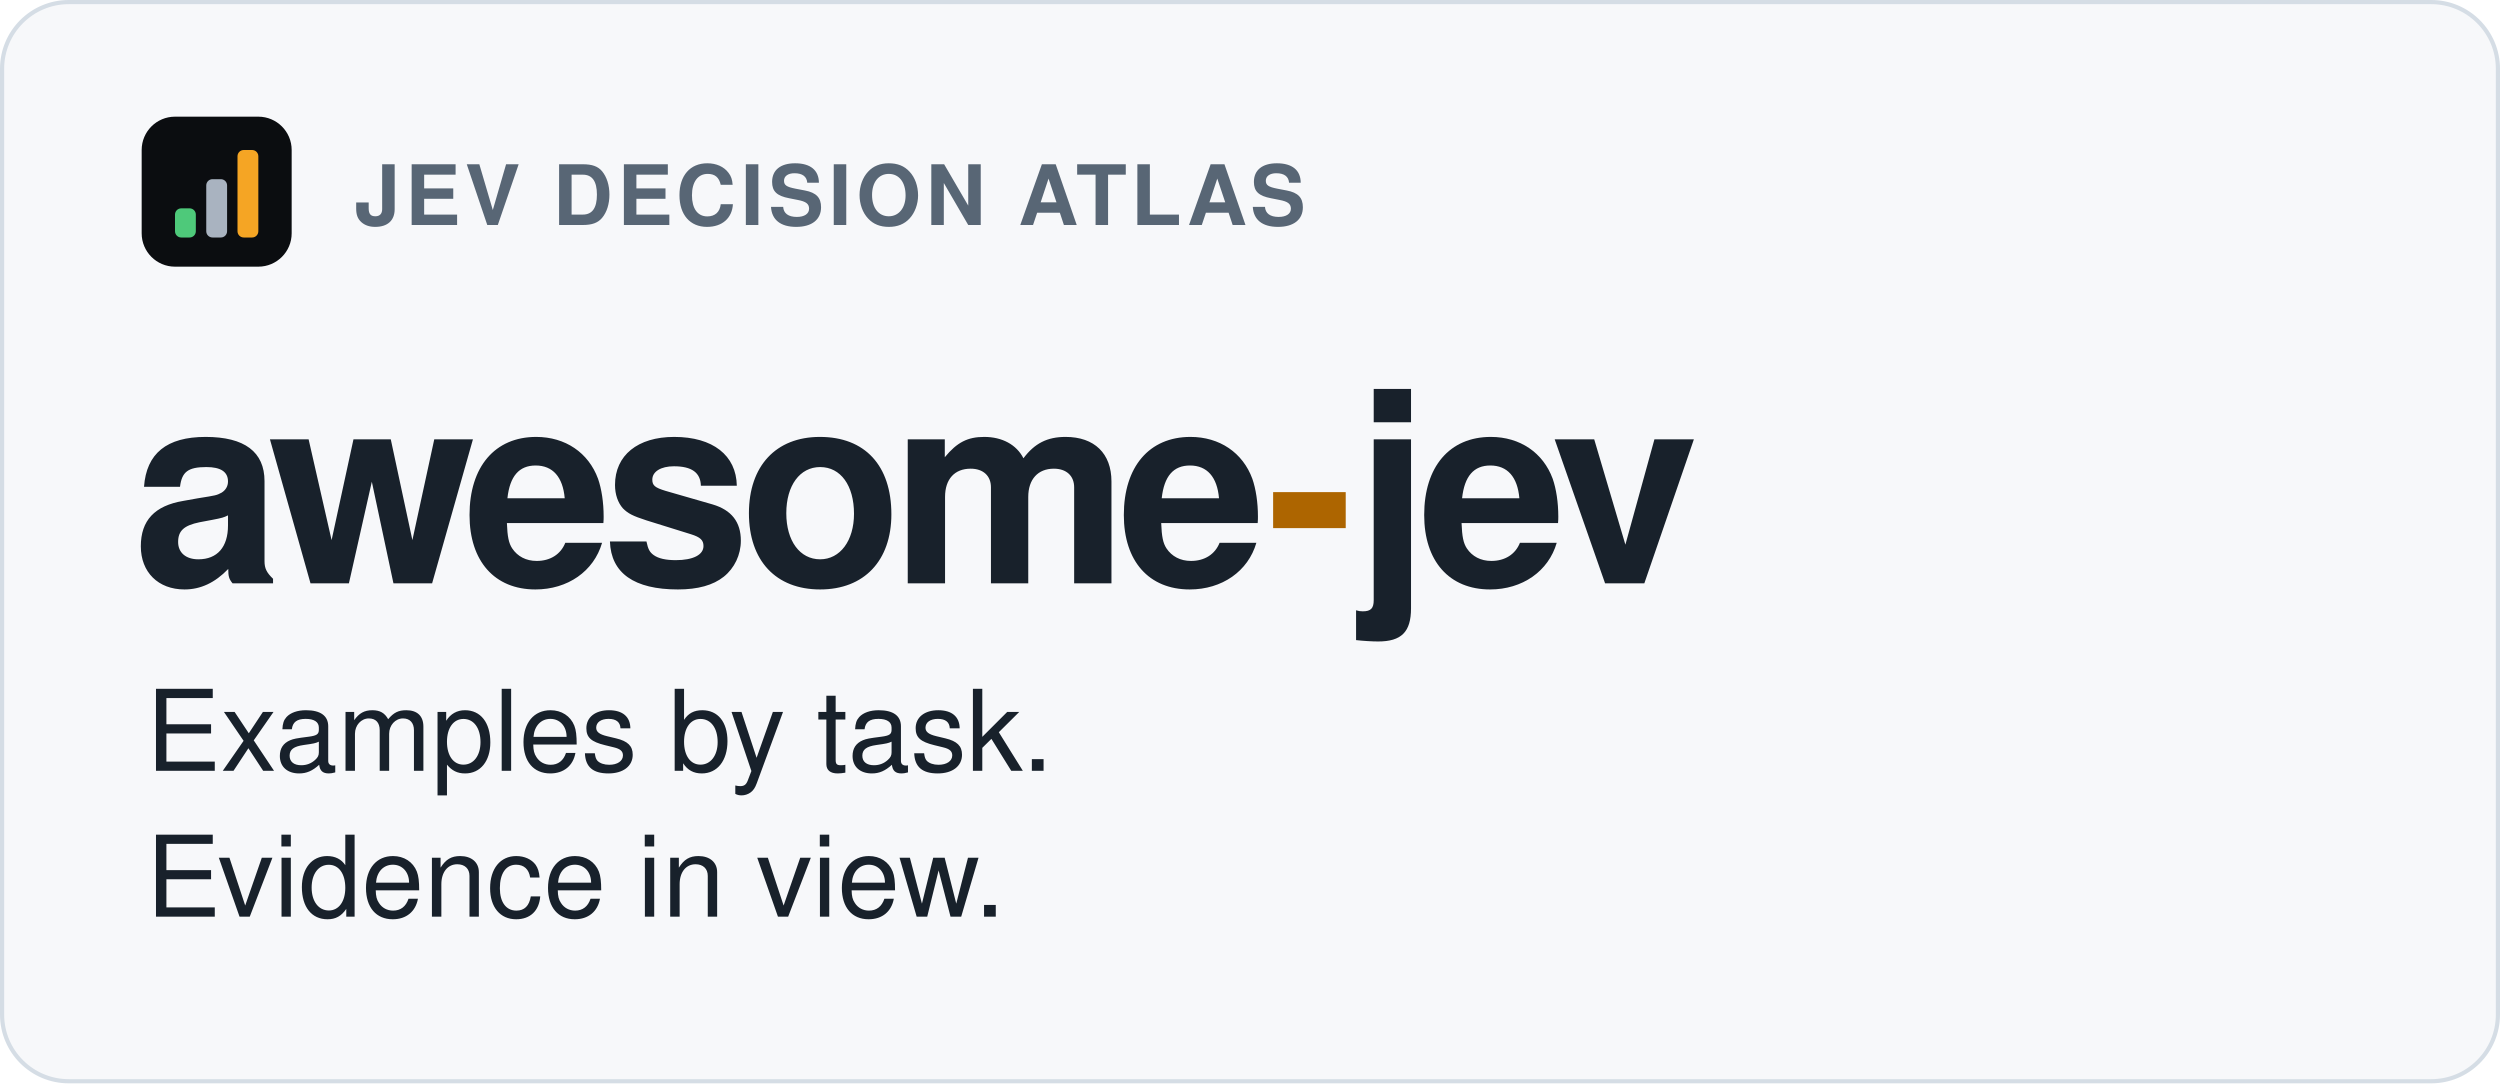
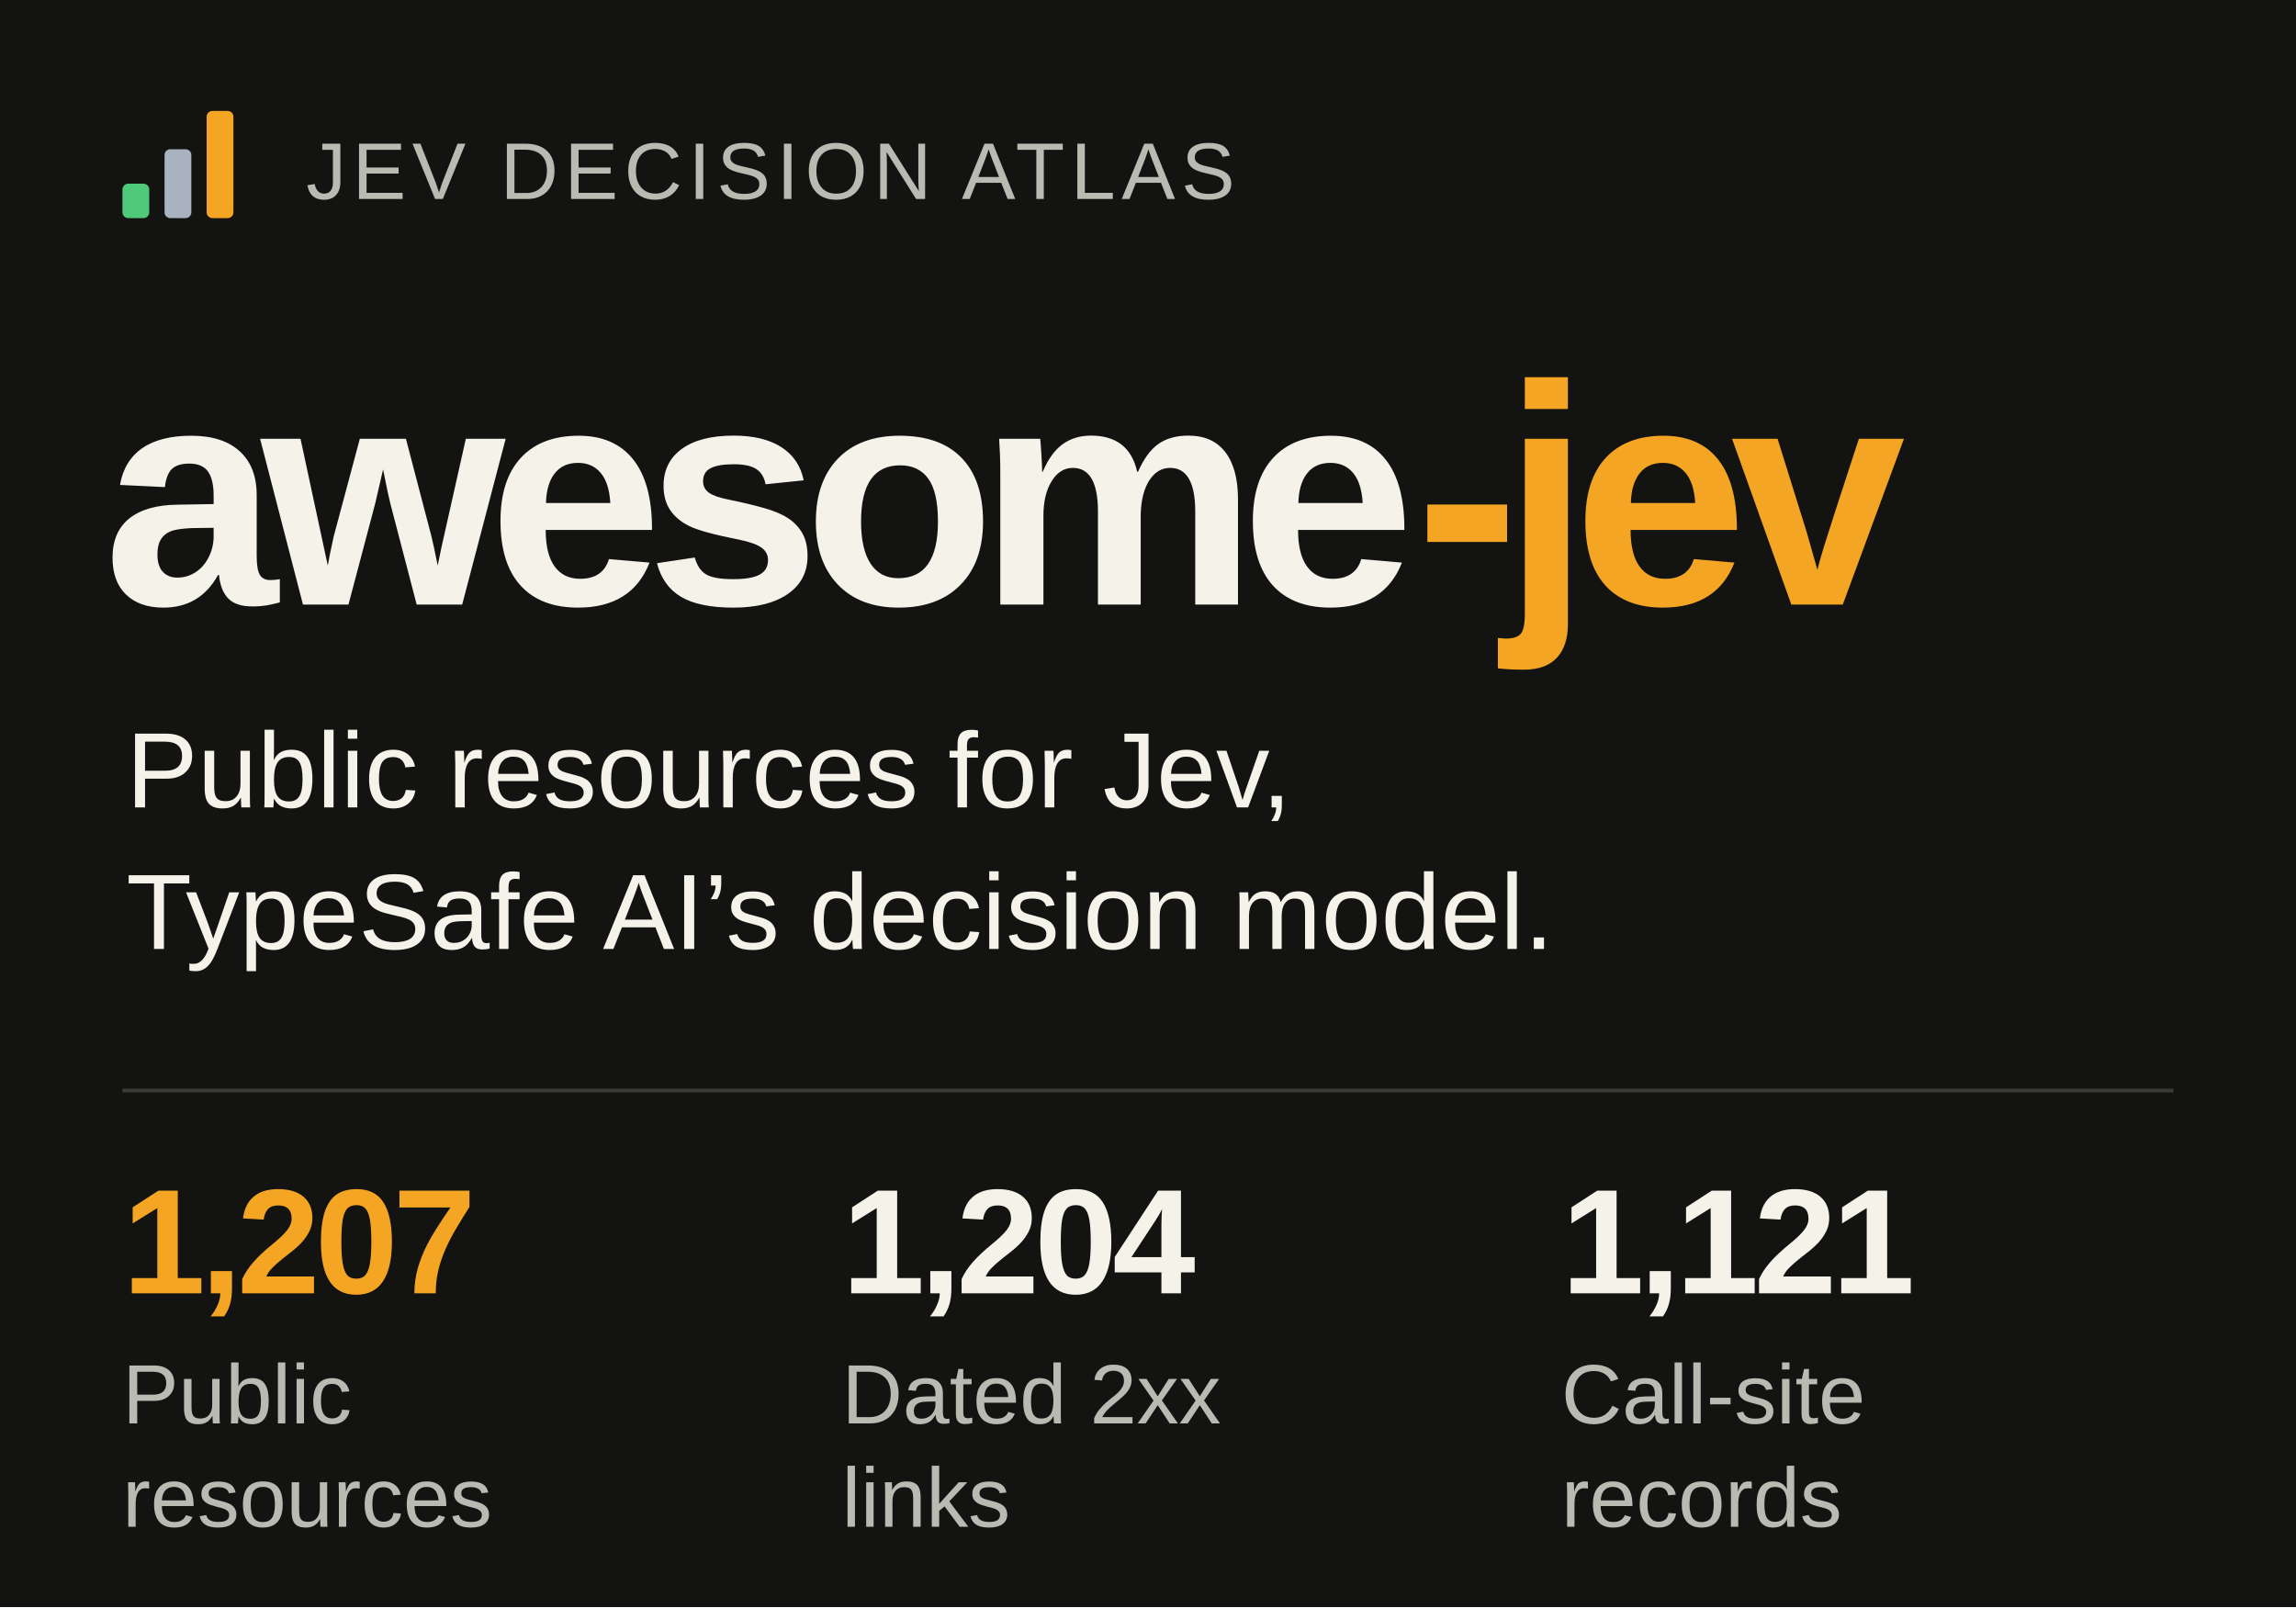
- <svg xmlns="http://www.w3.org/2000/svg" width="600" height="260" viewBox="0 0 600 260" role="img" aria-labelledby="title description">
-   <style>text{font-family:-apple-system,BlinkMacSystemFont,'Segoe UI',Helvetica,Arial,'Noto Sans CJK SC',sans-serif;fill:#18212b}.muted{fill:#586675}</style>
-   <rect x=".5" y=".5" width="599" height="259" rx="16" fill="#f7f8fa" stroke="#d5dde5" />
-   <rect x="34" y="28" width="36" height="36" rx="8" fill="#0b0d10" />
-   <rect x="42" y="50" width="5" height="7" rx="1.5" fill="#4ec97a" />
-   <rect x="49.5" y="43" width="5" height="14" rx="1.5" fill="#a9b3c0" />
-   <rect x="57" y="36" width="5" height="21" rx="1.5" fill="#f5a524" />
-   <text x="85" y="54" font-size="20" font-weight="600" letter-spacing="1.1" class="muted">JEV DECISION ATLAS</text>
-   <text x="32" y="140" font-size="64" font-weight="750" letter-spacing="-2.6">awesome<tspan fill="#ad6500">-</tspan>jev</text>
-   <text x="35" y="185" font-size="27">Examples by task.</text>
-   <text x="35" y="220" font-size="27">Evidence in view.</text>
+ <svg xmlns="http://www.w3.org/2000/svg" width="600" height="420" viewBox="0 0 600 420" role="img" aria-labelledby="title description">
+   <style>
+ text{font-family:Arial,Helvetica,'Noto Sans CJK SC',sans-serif;fill:#f4f2e9}
+ .muted{fill:#b9bbb2}.amber{fill:#f5a524}
+ .wordmark{font-weight:800}.number{font-weight:700;font-variant-numeric:tabular-nums}
+ </style>
+   <rect width="600" height="420" fill="#131412" />
+   <rect x="32" y="48" width="7" height="9" rx="1.5" fill="#4ec97a" />
+   <rect x="43" y="39" width="7" height="18" rx="1.5" fill="#a9b3c0" />
+   <rect x="54" y="29" width="7" height="28" rx="1.5" fill="#f5a524" />
+   <text x="80" y="52" font-size="21" letter-spacing="1.6" class="muted">JEV DECISION ATLAS</text>
+   <text x="27" y="158" font-size="82" letter-spacing="-4.4" class="wordmark">awesome<tspan class="amber">-jev</tspan>
+   </text>
+   <text x="33" y="211" font-size="28">Public resources for Jev,</text>
+   <text x="33" y="248" font-size="28">TypeSafe AI’s decision model.</text>
+   <path d="M32 285H568" stroke="#393b34" />
+   <text x="32" y="338" font-size="39" letter-spacing="-1.3" class="number amber">1,207</text>
+   <text x="32" y="372" font-size="22" class="muted">Public</text>
+   <text x="32" y="399" font-size="22" class="muted">resources</text>
+   <text x="220" y="338" font-size="39" letter-spacing="-1.3" class="number">1,204</text>
+   <text x="220" y="372" font-size="22" class="muted">Dated 2xx</text>
+   <text x="220" y="399" font-size="22" class="muted">links</text>
+   <text x="408" y="338" font-size="39" letter-spacing="-1.3" class="number">1,121</text>
+   <text x="408" y="372" font-size="22" class="muted">Call-site</text>
+   <text x="408" y="399" font-size="22" class="muted">records</text>
</svg>
